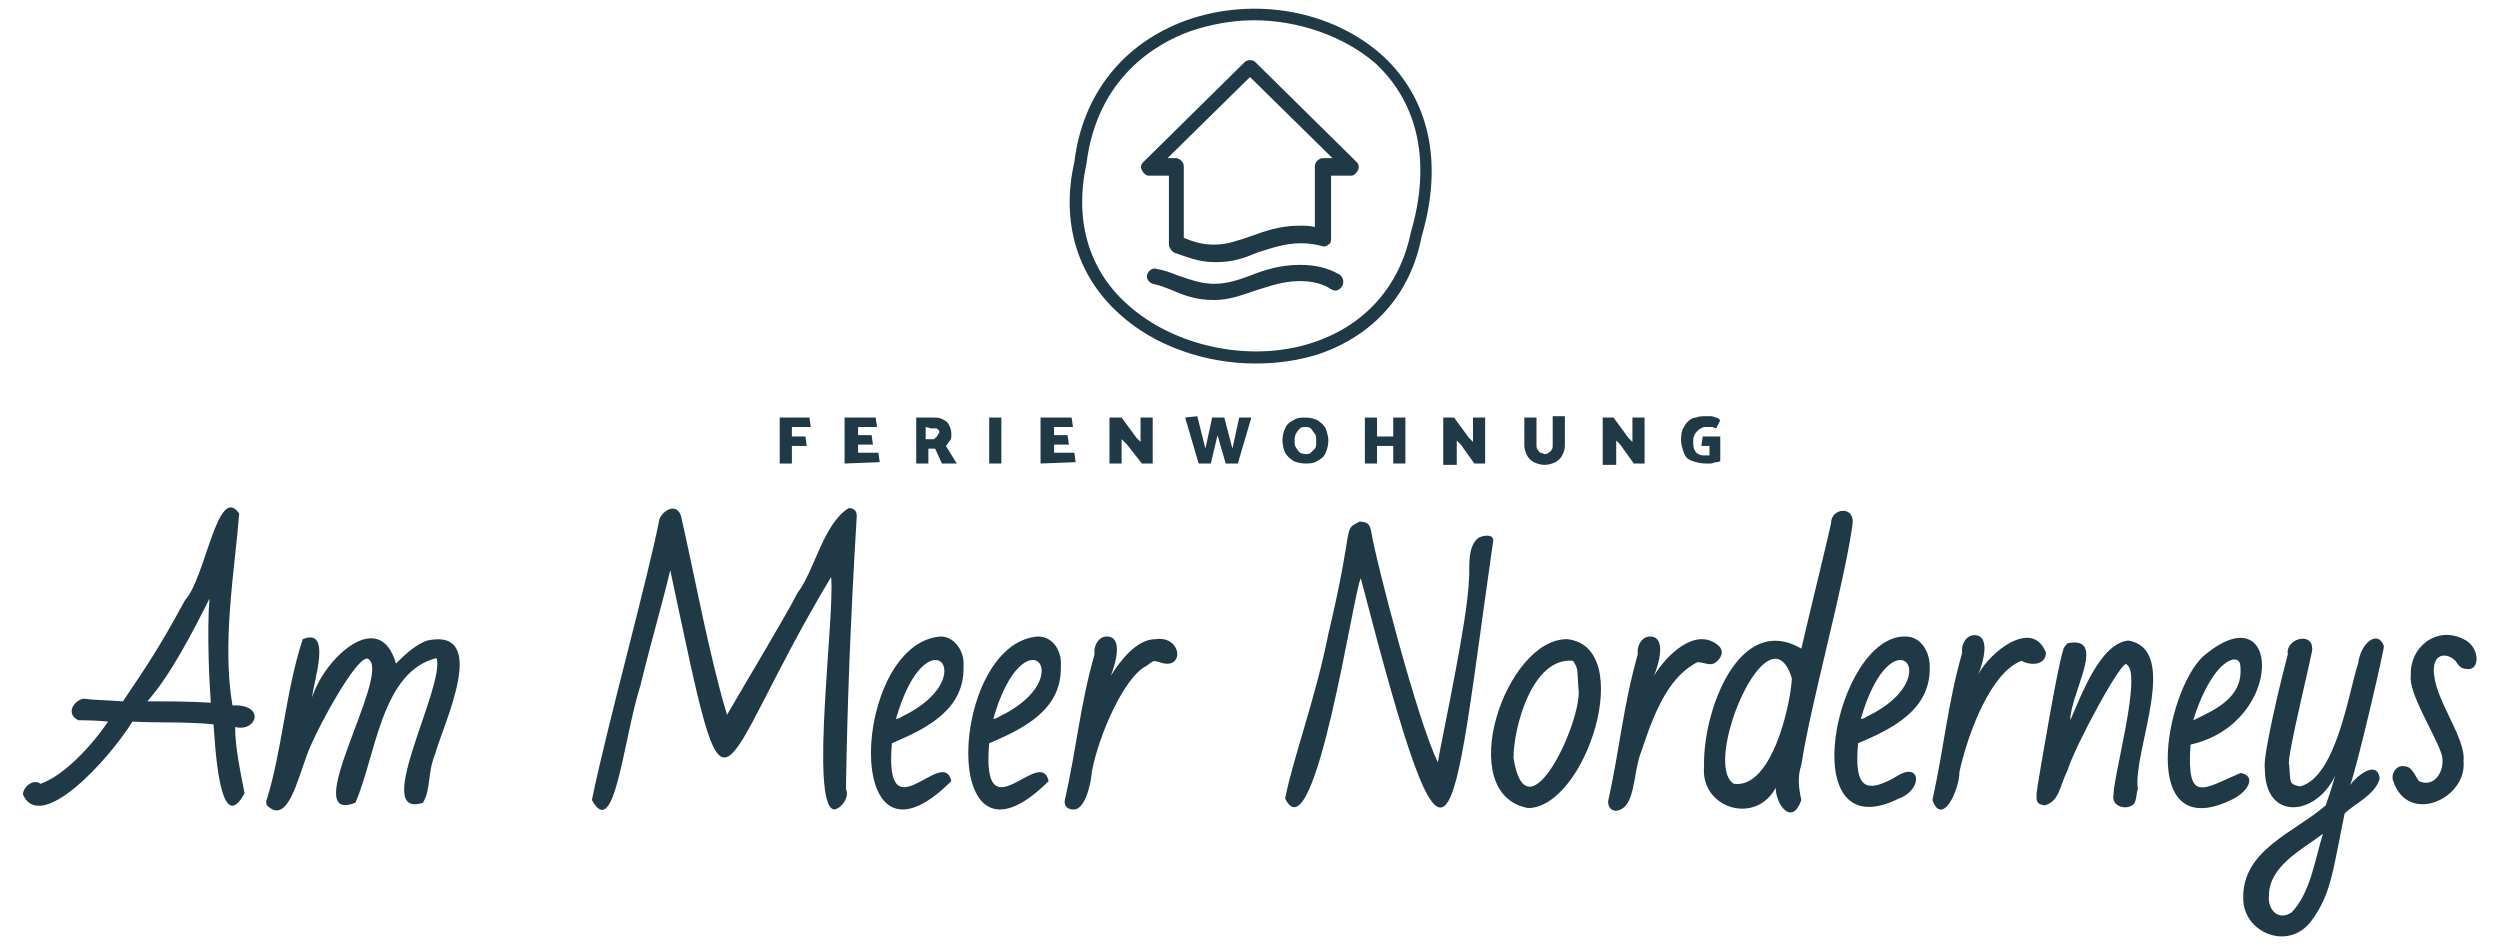
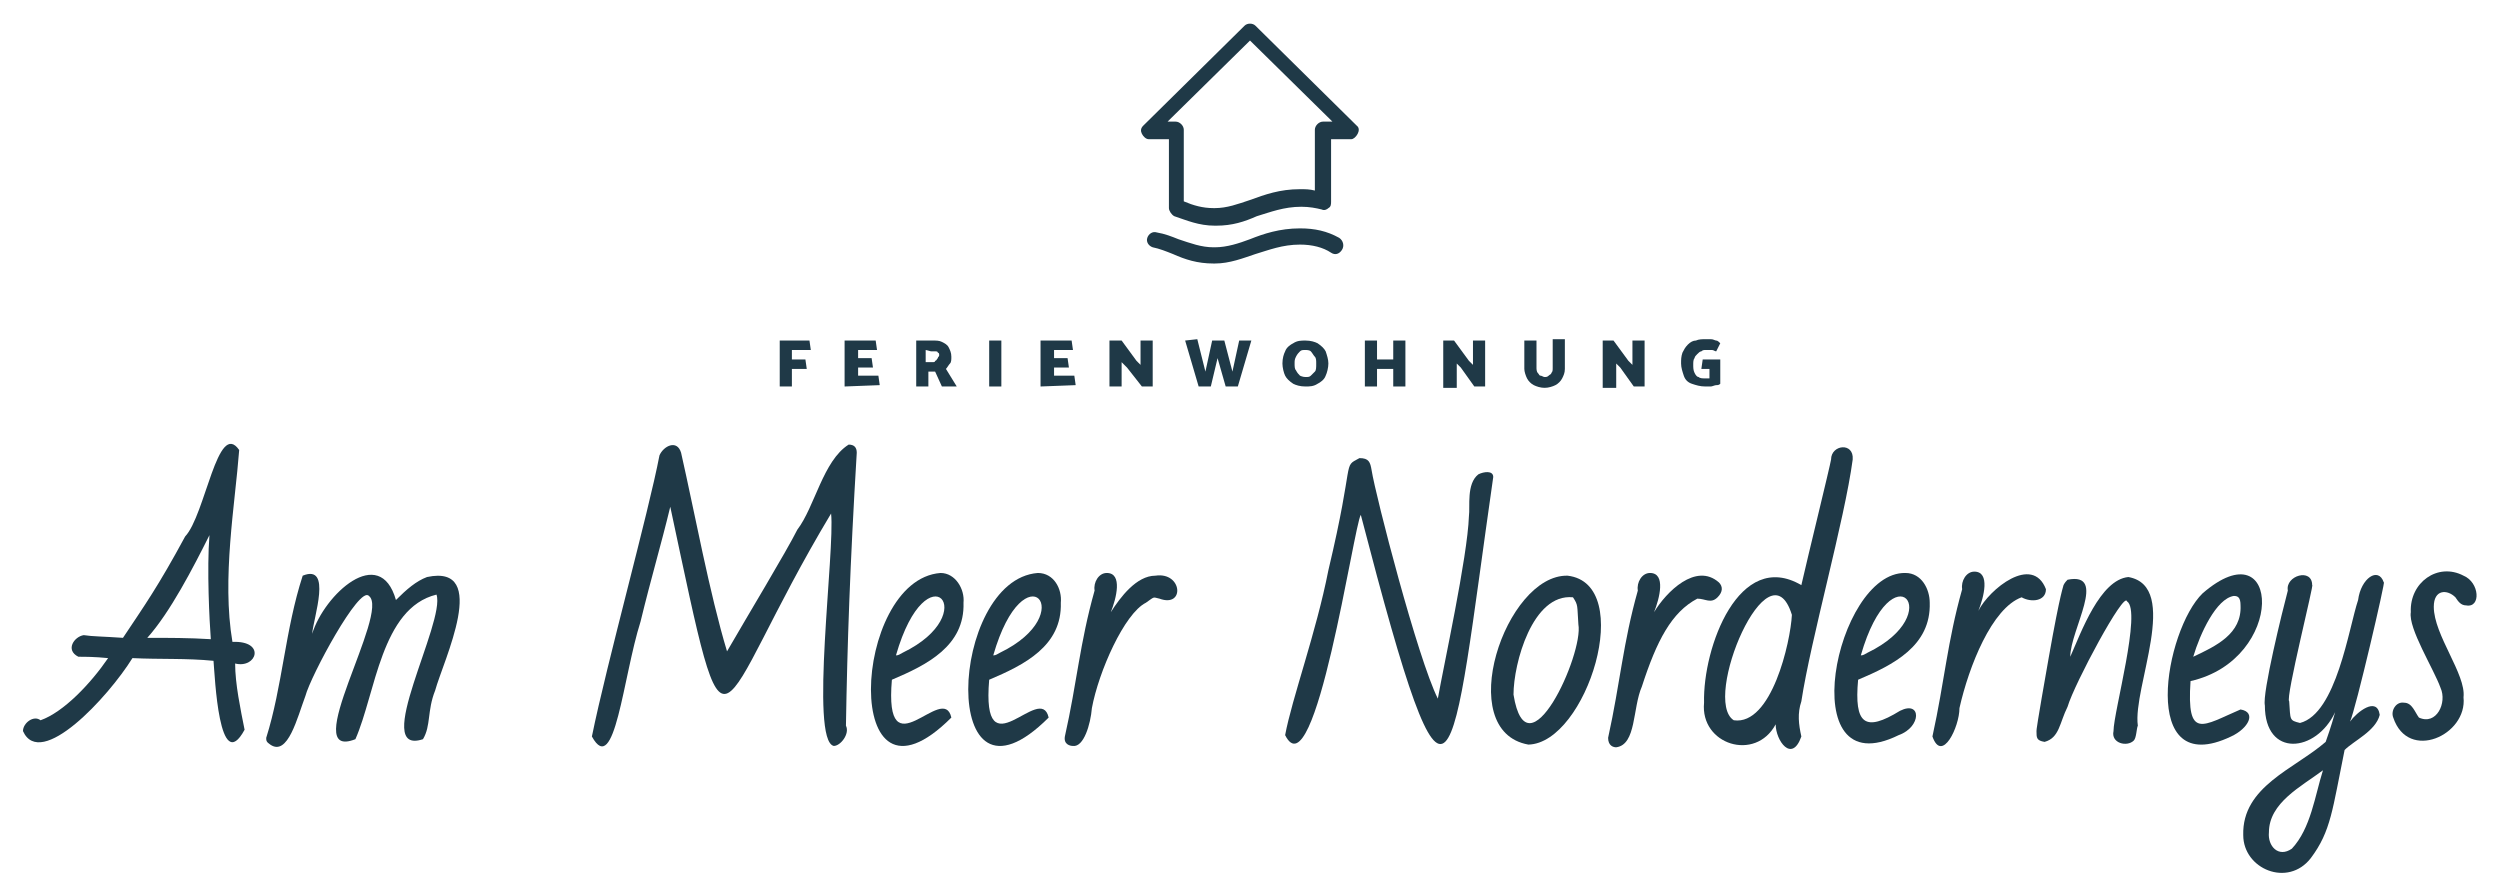
- <svg xmlns="http://www.w3.org/2000/svg" version="1.1" id="Ebene_1" x="0px" y="0px" viewBox="0 0 185 70" style="enable-background:new 0 0 185 70;" xml:space="preserve">
+ <svg xmlns="http://www.w3.org/2000/svg" version="1.1" id="Ebene_1" x="0px" y="0px" viewBox="0 0 185 65" style="enable-background:new 0 0 185 65;" xml:space="preserve">
  <style type="text/css">
	.st0{fill:#1F3947;}
</style>
  <g>
-     <path class="st0" d="M17.2,52.2C16.4,47.5,17.4,42,17.7,38c-1.6-2.3-2.5,4.8-4,6.4c-2,3.7-3,5.1-4.6,7.5c-1.4-0.1-2.3-0.1-2.9-0.2   c-0.7,0.1-1.4,1.1-0.4,1.6c0.5,0,1.2,0,2.2,0.1c-1.3,1.9-3.3,4-5,4.6c-0.5-0.4-1.3,0.2-1.3,0.8C3,61.7,8,56.3,9.8,53.4   c2,0.1,4,0,6,0.2c0.1,1.1,0.4,8.6,2.3,5.1c-0.3-1.5-0.7-3.4-0.7-4.9C19,54.2,19.7,52.1,17.2,52.2z M15.6,52   c-1.6-0.1-3.1-0.1-4.7-0.1c1.7-1.9,3.4-5.2,4.6-7.6C15.3,46.8,15.5,50.7,15.6,52z" />
-     <path class="st0" d="M31.6,47.4c-0.8,0.3-1.5,0.9-2.3,1.7c-1.2-4.2-5.3-0.4-6.2,2.5c0.1-1.2,1.5-5.2-0.7-4.3c-1.3,4-1.5,8.2-2.7,12   c0,0.2,0,0.3,0.3,0.5c1.3,0.9,2-2,2.6-3.6c0.4-1.5,4-8.2,4.7-7.4c1.6,1.2-5.3,12.3-1,10.6c1.5-3.4,1.9-9.7,6-10.7   c0.7,2-4.9,12-1,10.7c0.6-1,0.3-2.1,0.9-3.6C32.8,53.6,36.3,46.4,31.6,47.4z" />
-     <path class="st0" d="M62.8,37.6c-1.9,1.2-2.5,4.6-3.8,6.3c-0.8,1.6-3.7,6.4-5.2,9c-1.3-4.3-2.4-10.3-3.4-14.7   c-0.3-1-1.3-0.5-1.6,0.2c-0.8,4.2-3.9,15.4-5,20.8c1.7,3.1,2.3-4.4,3.6-8.5c0.8-3.3,1.5-5.6,2.2-8.5c4.5,21.1,2.9,15.5,11.9,0.5   c0.3,2.7-1.6,16.8,0.2,17.2c0.5,0,1.2-0.9,0.9-1.5c0.1-6,0.3-11.9,0.8-20.2C63.4,37.8,63.2,37.6,62.8,37.6z" />
-     <path class="st0" d="M69.6,47.1C63,47.6,62.2,66,70.4,57.8c-0.6-2.7-5,4.2-4.4-2.8c2.6-1.1,5.4-2.5,5.3-5.7   C71.4,48.3,70.7,47.1,69.6,47.1z M66.8,53c-0.2,0.1-0.3,0.2-0.5,0.2C68.6,45.2,72.8,50.1,66.8,53z" />
-     <path class="st0" d="M76.8,47.1c-6.6,0.5-7.4,18.9,0.8,10.7c-0.6-2.7-5,4.2-4.4-2.8c2.6-1.1,5.4-2.5,5.3-5.7   C78.6,48.3,78,47.1,76.8,47.1z M74,53c-0.2,0.1-0.3,0.2-0.5,0.2C75.8,45.2,80,50.1,74,53z" />
-     <path class="st0" d="M85.5,47.3c-1.4,0-2.6,1.6-3.3,2.7c0.4-1,0.9-2.9-0.3-2.9c-0.6,0-1,0.7-0.9,1.3c-1.1,3.9-1.3,6.8-2.2,10.8   c-0.1,0.6,0.4,0.7,0.6,0.7c0.8,0.1,1.3-1.6,1.4-2.8c0.5-2.7,2.4-7,4-7.8c0.7-0.5,0.5-0.4,1-0.3C87.7,49.7,87.5,47,85.5,47.3z" />
-     <path class="st0" d="M110.5,40c0-0.5-0.7-0.4-1.1-0.2c-0.9,0.7-0.6,2.4-0.7,3.1c-0.1,3-1.9,11.2-2.3,13.5c-1.5-3-4.6-15-4.9-16.9   c-0.1-0.6-0.2-0.9-0.9-0.9c-1.3,0.7-0.3-0.1-2.3,8.3c-0.9,4.6-2.7,9.5-3.2,12.2c2.2,4.4,5.1-15.6,5.6-16.3   C107.5,69,107.3,62.3,110.5,40z" />
-     <path class="st0" d="M116,47.3c-4.6-0.1-8.5,11.5-2.9,12.5C117.4,59.7,121.1,47.9,116,47.3z M116.8,50.9c0.4,2.2-3.8,11.4-4.8,5.2   c0-2.3,1.4-7.5,4.4-7.2C116.8,49.5,116.7,49.5,116.8,50.9z" />
-     <path class="st0" d="M127.1,48.9c0.4-0.4,0.4-0.8,0.1-1.1c-1.7-1.5-3.9,0.7-4.8,2.2c0.4-1,0.9-2.9-0.3-2.9c-0.6,0-1,0.7-0.9,1.3   c-1.1,3.9-1.3,6.8-2.2,10.9c0,0.6,0.4,0.7,0.6,0.7c1.5-0.2,1.2-2.9,1.9-4.5c1.1-3.4,2.2-5.5,4.1-6.5   C126.2,49,126.6,49.4,127.1,48.9z" />
-     <path class="st0" d="M137.1,38.7c0.1-1.3-1.6-1.1-1.6,0c-0.1,0.6-1.7,7.1-2.2,9.3c-4.6-2.7-7.3,4.6-7.2,8.7   c-0.3,3.1,3.8,4.4,5.3,1.6c0,1.2,1.2,2.9,1.9,0.9c-0.2-0.9-0.3-1.7,0-2.6C134,52,136.5,43.2,137.1,38.7z M132.6,50.2   c-0.1,2-1.5,8.2-4.3,7.8C125.9,56.5,130.9,44.7,132.6,50.2z" />
-     <path class="st0" d="M141,47.1c-5.2-0.1-8.4,15.9-0.5,12c1.7-0.6,1.7-2.6,0.1-1.8c-2.6,1.6-3.4,1-3.1-2.3c2.6-1.1,5.4-2.5,5.3-5.7   C142.8,48.3,142.2,47.1,141,47.1z M138.2,53c-0.2,0.1-0.3,0.2-0.5,0.2C140,45.2,144.2,50.1,138.2,53z" />
-     <path class="st0" d="M151.4,48.3c-1-2.6-4.2,0-5,1.6c0.4-1,0.9-2.9-0.3-2.9c-0.6,0-1,0.7-0.9,1.3c-1.1,3.9-1.3,6.8-2.2,10.9   c0.7,2,2-0.7,2-2.1c0.7-3.1,2.4-7.4,4.6-8.2C150.3,49.3,151.4,49.2,151.4,48.3z" />
-     <path class="st0" d="M157.5,47.4c-2.1,0.2-3.5,4.1-4.3,5.9c0-2,2.8-6.3-0.2-5.7c-0.1,0.1-0.2,0.2-0.3,0.4c0,0.1-0.2,0.3-1.1,5.4   c-0.9,5.1-0.9,5.3-0.9,5.4c0,0.5,0,0.7,0.6,0.8c1.1-0.3,1.1-1.4,1.7-2.6c0.5-1.7,4.2-8.6,4.4-7.8c1.1,0.7-1,8.2-1,9.6   c-0.2,0.9,1,1.2,1.5,0.7c0.2-0.2,0.2-0.9,0.3-1.1C157.8,55.6,161.4,48.1,157.5,47.4z" />
-     <path class="st0" d="M165.8,57.2c-2.8,1.2-4,2.3-3.7-2.1c7.1-1.6,6.7-11.5,0.9-6.5c-2.8,2.7-4.8,13.9,2.1,10.6   C166.4,58.6,167,57.4,165.8,57.2z M165.3,48.8c0.3,0,0.5,0.1,0.5,0.7c0.1,2.1-1.8,3-3.5,3.8C162.8,51.6,164,49,165.3,48.8z" />
-     <path class="st0" d="M176.4,47.8c-0.4-1.2-1.7-0.3-1.9,1.3l0,0c-0.7,2.1-1.6,8.4-4.3,9.1c-0.8-0.2-0.7-0.2-0.8-1.6   c-0.3-0.2,1.9-8.9,1.7-8.6c0-1.3-2-0.7-1.8,0.4c-0.4,1.5-1.9,7.6-1.7,8.5c0,3.9,3.8,3.5,5.2,0.5c-0.3,1.1-0.6,1.9-0.7,2.2   c-2.3,2-6.2,3.3-6.1,6.9c0,2.5,3.3,3.9,5,1.7c1.5-2,1.6-3.6,2.5-8c0.7-0.7,2.3-1.4,2.6-2.6c-0.2-1.4-1.7-0.2-2.2,0.5   C174.3,57.3,176.6,47.4,176.4,47.8z M169.6,67.5c-1,0.7-1.8-0.2-1.7-1.2c0-2.2,2.4-3.4,4-4.6C171.3,63.6,171,66,169.6,67.5z" />
-     <path class="st0" d="M182.3,47.3c-1.9-1-4,0.5-3.9,2.7c-0.2,1.2,1.7,4.2,2.2,5.6c0.5,1.1-0.3,2.8-1.6,2.2c-0.3-0.4-0.5-1.1-1.1-1.1   c-0.6-0.1-1,0.6-0.8,1.1c1.1,3.3,5.5,1.3,5.2-1.5c0.2-1.7-2.2-4.6-2.2-6.7c0-1.3,1-1.3,1.6-0.7c0.2,0.3,0.4,0.6,0.8,0.6   C183.6,49.7,183.5,47.8,182.3,47.3z" />
+     <path class="st0" d="M17.2,47.5c-0.8-4.7,0.2-10.2,0.5-14.2c-1.6-2.3-2.5,4.8-4,6.4c-2,3.7-3,5.1-4.6,7.5c-1.4-0.1-2.3-0.1-2.9-0.2   c-0.7,0.1-1.4,1.1-0.4,1.6c0.5,0,1.2,0,2.2,0.1c-1.3,1.9-3.3,4-5,4.6c-0.5-0.4-1.3,0.2-1.3,0.8C3,57,8,51.6,9.8,48.7   c2,0.1,4,0,6,0.2c0.1,1.1,0.4,8.6,2.3,5.1c-0.3-1.5-0.7-3.4-0.7-4.9C19,49.5,19.7,47.4,17.2,47.5z M15.6,47.3   c-1.6-0.1-3.1-0.1-4.7-0.1c1.7-1.9,3.4-5.2,4.6-7.6C15.3,42.1,15.5,46,15.6,47.3z" />
+     <path class="st0" d="M31.6,42.7c-0.8,0.3-1.5,0.9-2.3,1.7c-1.2-4.2-5.3-0.4-6.2,2.5c0.1-1.2,1.5-5.2-0.7-4.3c-1.3,4-1.5,8.2-2.7,12   c0,0.2,0,0.3,0.3,0.5c1.3,0.9,2-2,2.6-3.6c0.4-1.5,4-8.2,4.7-7.4c1.6,1.2-5.3,12.3-1,10.6c1.5-3.4,1.9-9.7,6-10.7   c0.7,2-4.9,12-1,10.7c0.6-1,0.3-2.1,0.9-3.6C32.8,48.9,36.3,41.7,31.6,42.7z" />
+     <path class="st0" d="M62.8,32.9c-1.9,1.2-2.5,4.6-3.8,6.3c-0.8,1.6-3.7,6.4-5.2,9c-1.3-4.3-2.4-10.3-3.4-14.7   c-0.3-1-1.3-0.5-1.6,0.2c-0.8,4.2-3.9,15.4-5,20.8c1.7,3.1,2.3-4.4,3.6-8.5c0.8-3.3,1.5-5.6,2.2-8.5C54.1,58.6,52.5,53,61.5,38   c0.3,2.7-1.6,16.8,0.2,17.2c0.5,0,1.2-0.9,0.9-1.5c0.1-6,0.3-11.9,0.8-20.2C63.4,33.1,63.2,32.9,62.8,32.9z" />
+     <path class="st0" d="M69.6,42.4c-6.6,0.5-7.4,18.9,0.8,10.7c-0.6-2.7-5,4.2-4.4-2.8c2.6-1.1,5.4-2.5,5.3-5.7   C71.4,43.6,70.7,42.4,69.6,42.4z M66.8,48.3c-0.2,0.1-0.3,0.2-0.5,0.2C68.6,40.5,72.8,45.4,66.8,48.3z" />
+     <path class="st0" d="M76.8,42.4c-6.6,0.5-7.4,18.9,0.8,10.7c-0.6-2.7-5,4.2-4.4-2.8c2.6-1.1,5.4-2.5,5.3-5.7   C78.6,43.6,78,42.4,76.8,42.4z M74,48.3c-0.2,0.1-0.3,0.2-0.5,0.2C75.8,40.5,80,45.4,74,48.3z" />
+     <path class="st0" d="M85.5,42.6c-1.4,0-2.6,1.6-3.3,2.7c0.4-1,0.9-2.9-0.3-2.9c-0.6,0-1,0.7-0.9,1.3c-1.1,3.9-1.3,6.8-2.2,10.8   c-0.1,0.6,0.4,0.7,0.6,0.7c0.8,0.1,1.3-1.6,1.4-2.8c0.5-2.7,2.4-7,4-7.8c0.7-0.5,0.5-0.4,1-0.3C87.7,45,87.5,42.3,85.5,42.6z" />
+     <path class="st0" d="M110.5,35.3c0-0.5-0.7-0.4-1.1-0.2c-0.9,0.7-0.6,2.4-0.7,3.1c-0.1,3-1.9,11.2-2.3,13.5c-1.5-3-4.6-15-4.9-16.9   c-0.1-0.6-0.2-0.9-0.9-0.9c-1.3,0.7-0.3-0.1-2.3,8.3c-0.9,4.6-2.7,9.5-3.2,12.2c2.2,4.4,5.1-15.6,5.6-16.3   C107.5,64.3,107.3,57.6,110.5,35.3z" />
+     <path class="st0" d="M116,42.6c-4.6-0.1-8.5,11.5-2.9,12.5C117.4,55,121.1,43.2,116,42.6z M116.8,46.2c0.4,2.2-3.8,11.4-4.8,5.2   c0-2.3,1.4-7.5,4.4-7.2C116.8,44.8,116.7,44.8,116.8,46.2z" />
+     <path class="st0" d="M127.1,44.2c0.4-0.4,0.4-0.8,0.1-1.1c-1.7-1.5-3.9,0.7-4.8,2.2c0.4-1,0.9-2.9-0.3-2.9c-0.6,0-1,0.7-0.9,1.3   c-1.1,3.9-1.3,6.8-2.2,10.9c0,0.6,0.4,0.7,0.6,0.7c1.5-0.2,1.2-2.9,1.9-4.5c1.1-3.4,2.2-5.5,4.1-6.5   C126.2,44.3,126.6,44.7,127.1,44.2z" />
+     <path class="st0" d="M137.1,34c0.1-1.3-1.6-1.1-1.6,0c-0.1,0.6-1.7,7.1-2.2,9.3c-4.6-2.7-7.3,4.6-7.2,8.7c-0.3,3.1,3.8,4.4,5.3,1.6   c0,1.2,1.2,2.9,1.9,0.9c-0.2-0.9-0.3-1.7,0-2.6C134,47.3,136.5,38.5,137.1,34z M132.6,45.5c-0.1,2-1.5,8.2-4.3,7.8   C125.9,51.8,130.9,40,132.6,45.5z" />
+     <path class="st0" d="M141,42.4c-5.2-0.1-8.4,15.9-0.5,12c1.7-0.6,1.7-2.6,0.1-1.8c-2.6,1.6-3.4,1-3.1-2.3c2.6-1.1,5.4-2.5,5.3-5.7   C142.8,43.6,142.2,42.4,141,42.4z M138.2,48.3c-0.2,0.1-0.3,0.2-0.5,0.2C140,40.5,144.2,45.4,138.2,48.3z" />
+     <path class="st0" d="M151.4,43.6c-1-2.6-4.2,0-5,1.6c0.4-1,0.9-2.9-0.3-2.9c-0.6,0-1,0.7-0.9,1.3c-1.1,3.9-1.3,6.8-2.2,10.9   c0.7,2,2-0.7,2-2.1c0.7-3.1,2.4-7.4,4.6-8.2C150.3,44.6,151.4,44.5,151.4,43.6z" />
+     <path class="st0" d="M157.5,42.7c-2.1,0.2-3.5,4.1-4.3,5.9c0-2,2.8-6.3-0.2-5.7c-0.1,0.1-0.2,0.2-0.3,0.4c0,0.1-0.2,0.3-1.1,5.4   c-0.9,5.1-0.9,5.3-0.9,5.4c0,0.5,0,0.7,0.6,0.8c1.1-0.3,1.1-1.4,1.7-2.6c0.5-1.7,4.2-8.6,4.4-7.8c1.1,0.7-1,8.2-1,9.6   c-0.2,0.9,1,1.2,1.5,0.7c0.2-0.2,0.2-0.9,0.3-1.1C157.8,50.9,161.4,43.4,157.5,42.7z" />
+     <path class="st0" d="M165.8,52.5c-2.8,1.2-4,2.3-3.7-2.1c7.1-1.6,6.7-11.5,0.9-6.5c-2.8,2.7-4.8,13.9,2.1,10.6   C166.4,53.9,167,52.7,165.8,52.5z M165.3,44.1c0.3,0,0.5,0.1,0.5,0.7c0.1,2.1-1.8,3-3.5,3.8C162.8,46.9,164,44.3,165.3,44.1z" />
+     <path class="st0" d="M176.4,43.1c-0.4-1.2-1.7-0.3-1.9,1.3l0,0c-0.7,2.1-1.6,8.4-4.3,9.1c-0.8-0.2-0.7-0.2-0.8-1.6   c-0.3-0.2,1.9-8.9,1.7-8.6c0-1.3-2-0.7-1.8,0.4c-0.4,1.5-1.9,7.6-1.7,8.5c0,3.9,3.8,3.5,5.2,0.5c-0.3,1.1-0.6,1.9-0.7,2.2   c-2.3,2-6.2,3.3-6.1,6.9c0,2.5,3.3,3.9,5,1.7c1.5-2,1.6-3.6,2.5-8c0.7-0.7,2.3-1.4,2.6-2.6c-0.2-1.4-1.7-0.2-2.2,0.5   C174.3,52.6,176.6,42.7,176.4,43.1z M169.6,62.8c-1,0.7-1.8-0.2-1.7-1.2c0-2.2,2.4-3.4,4-4.6C171.3,58.9,171,61.3,169.6,62.8z" />
+     <path class="st0" d="M182.3,42.6c-1.9-1-4,0.5-3.9,2.7c-0.2,1.2,1.7,4.2,2.2,5.6c0.5,1.1-0.3,2.8-1.6,2.2c-0.3-0.4-0.5-1.1-1.1-1.1   c-0.6-0.1-1,0.6-0.8,1.1c1.1,3.3,5.5,1.3,5.2-1.5c0.2-1.7-2.2-4.6-2.2-6.7c0-1.3,1-1.3,1.6-0.7c0.2,0.3,0.4,0.6,0.8,0.6   C183.6,45,183.5,43.1,182.3,42.6z" />
  </g>
  <g>
    <g>
      <g>
        <g>
-           <path class="st0" d="M99.3,21.2c-0.2,0.3-0.5,0.4-0.8,0.2c-0.6-0.4-1.4-0.6-2.3-0.6c-1.3,0-2.3,0.4-3.3,0.7      c-0.9,0.3-1.9,0.7-3,0.7h-0.1c-1.2,0-2.1-0.3-3-0.7c-0.5-0.2-1-0.4-1.5-0.5c-0.3-0.1-0.5-0.4-0.4-0.7c0.1-0.3,0.4-0.5,0.7-0.4      c0.6,0.1,1.1,0.3,1.6,0.5c0.9,0.3,1.7,0.6,2.6,0.6h0.1c0.9,0,1.8-0.3,2.6-0.6c1-0.4,2.2-0.8,3.7-0.8c1.1,0,2,0.2,2.9,0.7      C99.4,20.5,99.5,20.9,99.3,21.2z" />
+           <path class="st0" d="M99.3,18.5c-0.2,0.3-0.5,0.4-0.8,0.2c-0.6-0.4-1.4-0.6-2.3-0.6c-1.3,0-2.3,0.4-3.3,0.7      c-0.9,0.3-1.9,0.7-3,0.7h-0.1c-1.2,0-2.1-0.3-3-0.7c-0.5-0.2-1-0.4-1.5-0.5c-0.3-0.1-0.5-0.4-0.4-0.7c0.1-0.3,0.4-0.5,0.7-0.4      c0.6,0.1,1.1,0.3,1.6,0.5c0.9,0.3,1.7,0.6,2.6,0.6h0.1c0.9,0,1.8-0.3,2.6-0.6c1-0.4,2.2-0.8,3.7-0.8c1.1,0,2,0.2,2.9,0.7      C99.4,17.8,99.5,18.2,99.3,18.5z" />
        </g>
        <g>
          <g>
-             <path class="st0" d="M100.4,12l-7.5-7.4c-0.2-0.2-0.6-0.2-0.8,0L84.6,12c-0.2,0.2-0.2,0.4-0.1,0.6c0.1,0.2,0.3,0.4,0.5,0.4h1.5       v5.1c0,0.2,0.2,0.5,0.4,0.6c0.9,0.3,1.8,0.7,3,0.7H90c1.2,0,2.1-0.3,3-0.7c1-0.3,2-0.7,3.3-0.7c0.6,0,1.1,0.1,1.5,0.2       c0.2,0.1,0.4,0,0.5-0.1c0.2-0.1,0.2-0.3,0.2-0.5V13h1.5C100.3,13,100.8,12.4,100.4,12z M97.9,11.7c-0.3,0-0.6,0.3-0.6,0.6v4.5       c-0.4-0.1-0.7-0.1-1.1-0.1c-1.5,0-2.6,0.4-3.7,0.8c-0.9,0.3-1.7,0.6-2.6,0.6h-0.1c-0.8,0-1.5-0.2-2.2-0.5v-5.3       c0-0.3-0.3-0.6-0.6-0.6h-0.6l6.1-6l6.1,6L97.9,11.7z" />
+             <path class="st0" d="M100.4,9.3l-7.5-7.4c-0.2-0.2-0.6-0.2-0.8,0l-7.5,7.4c-0.2,0.2-0.2,0.4-0.1,0.6c0.1,0.2,0.3,0.4,0.5,0.4       h1.5v5.1c0,0.2,0.2,0.5,0.4,0.6c0.9,0.3,1.8,0.7,3,0.7H90c1.2,0,2.1-0.3,3-0.7c1-0.3,2-0.7,3.3-0.7c0.6,0,1.1,0.1,1.5,0.2       c0.2,0.1,0.4,0,0.5-0.1c0.2-0.1,0.2-0.3,0.2-0.5v-4.6h1.5C100.3,10.3,100.8,9.6,100.4,9.3z M97.9,9c-0.3,0-0.6,0.3-0.6,0.6v4.5       C96.9,14,96.6,14,96.2,14c-1.5,0-2.6,0.4-3.7,0.8c-0.9,0.3-1.7,0.6-2.6,0.6h-0.1c-0.8,0-1.5-0.2-2.2-0.5V9.6       C87.6,9.3,87.3,9,87,9h-0.6l6.1-6l6.1,6L97.9,9z" />
          </g>
        </g>
      </g>
    </g>
-     <path class="st0" d="M92.9,26.9c-3.7,0-7.5-1.3-10.1-3.7c-3.1-2.8-4.3-6.8-3.3-11.2c0.6-5,3.6-8.8,8.3-10.5   c5.1-1.8,10.9-0.7,14.6,2.7c3.4,3.2,4.4,7.9,2.8,13.3c-0.8,4.2-3.5,7.3-7.6,8.7C96,26.7,94.5,26.9,92.9,26.9z M92.8,1.5   c-1.6,0-3.2,0.3-4.7,0.8c-2.5,0.9-6.9,3.4-7.7,9.8l0,0c-0.9,4.1,0.1,7.8,3,10.4c3.5,3.2,9.3,4.4,13.9,2.8c3.8-1.3,6.3-4.2,7.1-8.1   c1.5-5.1,0.6-9.5-2.6-12.5C99.5,2.7,96.1,1.5,92.8,1.5z" />
  </g>
  <g>
-     <path class="st0" d="M59.7,33h-1.1v1.3h-0.9v-3.4h2.2l0.1,0.7h-1.4v0.7h1L59.7,33z" />
-     <path class="st0" d="M62.5,34.3v-3.4h2.3l0.1,0.7h-1.4v0.6h1l0.1,0.7h-1.1v0.6H65l0.1,0.7L62.5,34.3L62.5,34.3z" />
-     <path class="st0" d="M69,30.9c0.3,0,0.5,0,0.7,0.1s0.4,0.2,0.5,0.4s0.2,0.4,0.2,0.7c0,0.2,0,0.4-0.1,0.5S70.1,32.9,70,33l0.8,1.3   h-1.1l-0.5-1.1h-0.1c-0.1,0-0.1,0-0.1,0h-0.3v1.1h-0.9v-3.4H69z M68.5,31.6v0.9H69c0.1,0,0.2,0,0.2-0.1c0.1,0,0.1-0.1,0.2-0.2   c0-0.1,0.1-0.1,0.1-0.2c0-0.1,0-0.2-0.1-0.2c0-0.1-0.1-0.1-0.2-0.1s-0.2,0-0.3,0L68.5,31.6L68.5,31.6z" />
-     <path class="st0" d="M73.2,34.3v-3.4h0.9v3.4H73.2z" />
-     <path class="st0" d="M77,34.3v-3.4h2.3l0.1,0.7H78v0.6h1l0.1,0.7H78v0.6h1.5l0.1,0.7L77,34.3L77,34.3z" />
-     <path class="st0" d="M82.1,34.3v-3.4H83l1.1,1.5l0.3,0.3v-1.8h0.9v3.4h-0.8l-1.1-1.4L83,32.5v1.8H82.1z" />
-     <path class="st0" d="M92.6,30.9l-1,3.4h-0.9l-0.6-2.1l-0.5,2.1h-0.9l-1-3.4l0.9-0.1l0.6,2.4l0.5-2.3h0.9l0.6,2.3l0.5-2.3   C91.7,30.9,92.6,30.9,92.6,30.9z" />
-     <path class="st0" d="M96.6,34.3c-0.4,0-0.7-0.1-0.9-0.2c-0.3-0.2-0.5-0.4-0.6-0.6s-0.2-0.6-0.2-0.9c0-0.4,0.1-0.7,0.2-0.9   c0.1-0.3,0.4-0.5,0.6-0.6c0.3-0.2,0.6-0.2,0.9-0.2c0.4,0,0.7,0.1,0.9,0.2c0.3,0.2,0.5,0.4,0.6,0.6c0.1,0.3,0.2,0.6,0.2,0.9   s-0.1,0.7-0.2,0.9c-0.1,0.3-0.4,0.5-0.6,0.6C97.2,34.3,96.9,34.3,96.6,34.3z M96.6,33.6c0.2,0,0.3,0,0.4-0.1s0.2-0.2,0.3-0.3   s0.1-0.3,0.1-0.6c0-0.2,0-0.4-0.1-0.5s-0.2-0.3-0.3-0.4c-0.1-0.1-0.3-0.1-0.4-0.1c-0.2,0-0.3,0-0.4,0.1s-0.2,0.2-0.3,0.4   c-0.1,0.2-0.1,0.3-0.1,0.5s0,0.4,0.1,0.5c0.1,0.2,0.2,0.3,0.3,0.4C96.2,33.5,96.4,33.6,96.6,33.6z" />
-     <path class="st0" d="M103.1,34.3V33h-1.2v1.3H101v-3.4h0.9v1.4h1.2v-1.4h0.9v3.4H103.1z" />
-     <path class="st0" d="M106.8,34.3v-3.4h0.8l1.1,1.5l0.3,0.3v-1.8h0.9v3.4h-0.8l-1-1.4l-0.3-0.3v1.8h-1V34.3z" />
-     <path class="st0" d="M113.7,32.9c0,0.1,0,0.3,0.1,0.4c0.1,0.1,0.1,0.2,0.2,0.2s0.2,0.1,0.3,0.1s0.2,0,0.3-0.1   c0.1-0.1,0.2-0.1,0.2-0.2c0.1-0.1,0.1-0.2,0.1-0.4v-2.1h0.9V33c0,0.3-0.1,0.5-0.2,0.7s-0.3,0.4-0.5,0.5s-0.5,0.2-0.8,0.2   s-0.6-0.1-0.8-0.2c-0.2-0.1-0.4-0.3-0.5-0.5s-0.2-0.5-0.2-0.7v-2.1h0.9V32.9z" />
-     <path class="st0" d="M118.6,34.3v-3.4h0.8l1.1,1.5l0.3,0.3v-1.8h0.9v3.4h-0.8l-1-1.4l-0.3-0.3v1.8h-1V34.3z" />
-     <path class="st0" d="M126,32.3h1.3v1.8c-0.1,0.1-0.2,0.1-0.3,0.1c-0.1,0-0.3,0.1-0.4,0.1s-0.3,0-0.4,0c-0.4,0-0.7-0.1-1-0.2   s-0.5-0.3-0.6-0.6s-0.2-0.6-0.2-0.9c0-0.3,0-0.5,0.1-0.8c0.1-0.2,0.2-0.4,0.4-0.6s0.4-0.3,0.6-0.3c0.2-0.1,0.5-0.1,0.7-0.1   c0.1,0,0.2,0,0.4,0s0.3,0.1,0.4,0.1s0.2,0.1,0.3,0.2l-0.3,0.6c-0.1,0-0.2-0.1-0.3-0.1c-0.1,0-0.2,0-0.3,0c-0.1,0-0.2,0-0.2,0   c-0.1,0-0.2,0-0.3,0.1c-0.1,0-0.2,0.1-0.3,0.2c-0.1,0.1-0.2,0.2-0.2,0.3c-0.1,0.1-0.1,0.3-0.1,0.5s0,0.4,0.1,0.6s0.2,0.3,0.3,0.3   c0.1,0.1,0.3,0.1,0.4,0.1c0,0,0.1,0,0.2,0s0.1,0,0.2,0V33h-0.6L126,32.3z" />
+     <path class="st0" d="M59.7,27.3h-1.1v1.3h-0.9v-3.4h2.2l0.1,0.7h-1.4v0.7h1L59.7,27.3z" />
+     <path class="st0" d="M62.5,28.6v-3.4h2.3l0.1,0.7h-1.4v0.6h1l0.1,0.7h-1.1v0.6H65l0.1,0.7L62.5,28.6L62.5,28.6z" />
+     <path class="st0" d="M69,25.2c0.3,0,0.5,0,0.7,0.1s0.4,0.2,0.5,0.4s0.2,0.4,0.2,0.7c0,0.2,0,0.4-0.1,0.5s-0.2,0.3-0.3,0.4l0.8,1.3   h-1.1l-0.5-1.1h-0.1c-0.1,0-0.1,0-0.1,0h-0.3v1.1h-0.9v-3.4H69z M68.5,25.9v0.9H69c0.1,0,0.2,0,0.2-0.1c0.1,0,0.1-0.1,0.2-0.2   c0-0.1,0.1-0.1,0.1-0.2c0-0.1,0-0.2-0.1-0.2c0-0.1-0.1-0.1-0.2-0.1s-0.2,0-0.3,0L68.5,25.9L68.5,25.9z" />
+     <path class="st0" d="M73.2,28.6v-3.4h0.9v3.4H73.2z" />
+     <path class="st0" d="M77,28.6v-3.4h2.3l0.1,0.7H78v0.6h1l0.1,0.7H78v0.6h1.5l0.1,0.7L77,28.6L77,28.6z" />
+     <path class="st0" d="M82.1,28.6v-3.4H83l1.1,1.5l0.3,0.3v-1.8h0.9v3.4h-0.8l-1.1-1.4L83,26.8v1.8H82.1z" />
+     <path class="st0" d="M92.6,25.2l-1,3.4h-0.9l-0.6-2.1l-0.5,2.1h-0.9l-1-3.4l0.9-0.1l0.6,2.4l0.5-2.3h0.9l0.6,2.3l0.5-2.3   C91.7,25.2,92.6,25.2,92.6,25.2z" />
+     <path class="st0" d="M96.6,28.6c-0.4,0-0.7-0.1-0.9-0.2c-0.3-0.2-0.5-0.4-0.6-0.6s-0.2-0.6-0.2-0.9c0-0.4,0.1-0.7,0.2-0.9   c0.1-0.3,0.4-0.5,0.6-0.6c0.3-0.2,0.6-0.2,0.9-0.2c0.4,0,0.7,0.1,0.9,0.2c0.3,0.2,0.5,0.4,0.6,0.6c0.1,0.3,0.2,0.6,0.2,0.9   s-0.1,0.7-0.2,0.9c-0.1,0.3-0.4,0.5-0.6,0.6C97.2,28.6,96.9,28.6,96.6,28.6z M96.6,27.9c0.2,0,0.3,0,0.4-0.1s0.2-0.2,0.3-0.3   s0.1-0.3,0.1-0.6c0-0.2,0-0.4-0.1-0.5S97.1,26.1,97,26c-0.1-0.1-0.3-0.1-0.4-0.1c-0.2,0-0.3,0-0.4,0.1s-0.2,0.2-0.3,0.4   c-0.1,0.2-0.1,0.3-0.1,0.5s0,0.4,0.1,0.5c0.1,0.2,0.2,0.3,0.3,0.4C96.2,27.8,96.4,27.9,96.6,27.9z" />
+     <path class="st0" d="M103.1,28.6v-1.3h-1.2v1.3H101v-3.4h0.9v1.4h1.2v-1.4h0.9v3.4H103.1z" />
+     <path class="st0" d="M106.8,28.6v-3.4h0.8l1.1,1.5L109,27v-1.8h0.9v3.4h-0.8l-1-1.4l-0.3-0.3v1.8h-1V28.6z" />
+     <path class="st0" d="M113.7,27.2c0,0.1,0,0.3,0.1,0.4c0.1,0.1,0.1,0.2,0.2,0.2s0.2,0.1,0.3,0.1s0.2,0,0.3-0.1   c0.1-0.1,0.2-0.1,0.2-0.2c0.1-0.1,0.1-0.2,0.1-0.4v-2.1h0.9v2.2c0,0.3-0.1,0.5-0.2,0.7s-0.3,0.4-0.5,0.5s-0.5,0.2-0.8,0.2   s-0.6-0.1-0.8-0.2c-0.2-0.1-0.4-0.3-0.5-0.5s-0.2-0.5-0.2-0.7v-2.1h0.9V27.2z" />
+     <path class="st0" d="M118.6,28.6v-3.4h0.8l1.1,1.5l0.3,0.3v-1.8h0.9v3.4h-0.8l-1-1.4l-0.3-0.3v1.8h-1V28.6z" />
+     <path class="st0" d="M126,26.6h1.3v1.8c-0.1,0.1-0.2,0.1-0.3,0.1c-0.1,0-0.3,0.1-0.4,0.1s-0.3,0-0.4,0c-0.4,0-0.7-0.1-1-0.2   s-0.5-0.3-0.6-0.6s-0.2-0.6-0.2-0.9c0-0.3,0-0.5,0.1-0.8c0.1-0.2,0.2-0.4,0.4-0.6s0.4-0.3,0.6-0.3c0.2-0.1,0.5-0.1,0.7-0.1   c0.1,0,0.2,0,0.4,0s0.3,0.1,0.4,0.1s0.2,0.1,0.3,0.2L127,26c-0.1,0-0.2-0.1-0.3-0.1c-0.1,0-0.2,0-0.3,0c-0.1,0-0.2,0-0.2,0   c-0.1,0-0.2,0-0.3,0.1c-0.1,0-0.2,0.1-0.3,0.2c-0.1,0.1-0.2,0.2-0.2,0.3c-0.1,0.1-0.1,0.3-0.1,0.5s0,0.4,0.1,0.6s0.2,0.3,0.3,0.3   c0.1,0.1,0.3,0.1,0.4,0.1c0,0,0.1,0,0.2,0s0.1,0,0.2,0v-0.7h-0.6L126,26.6z" />
  </g>
</svg>
